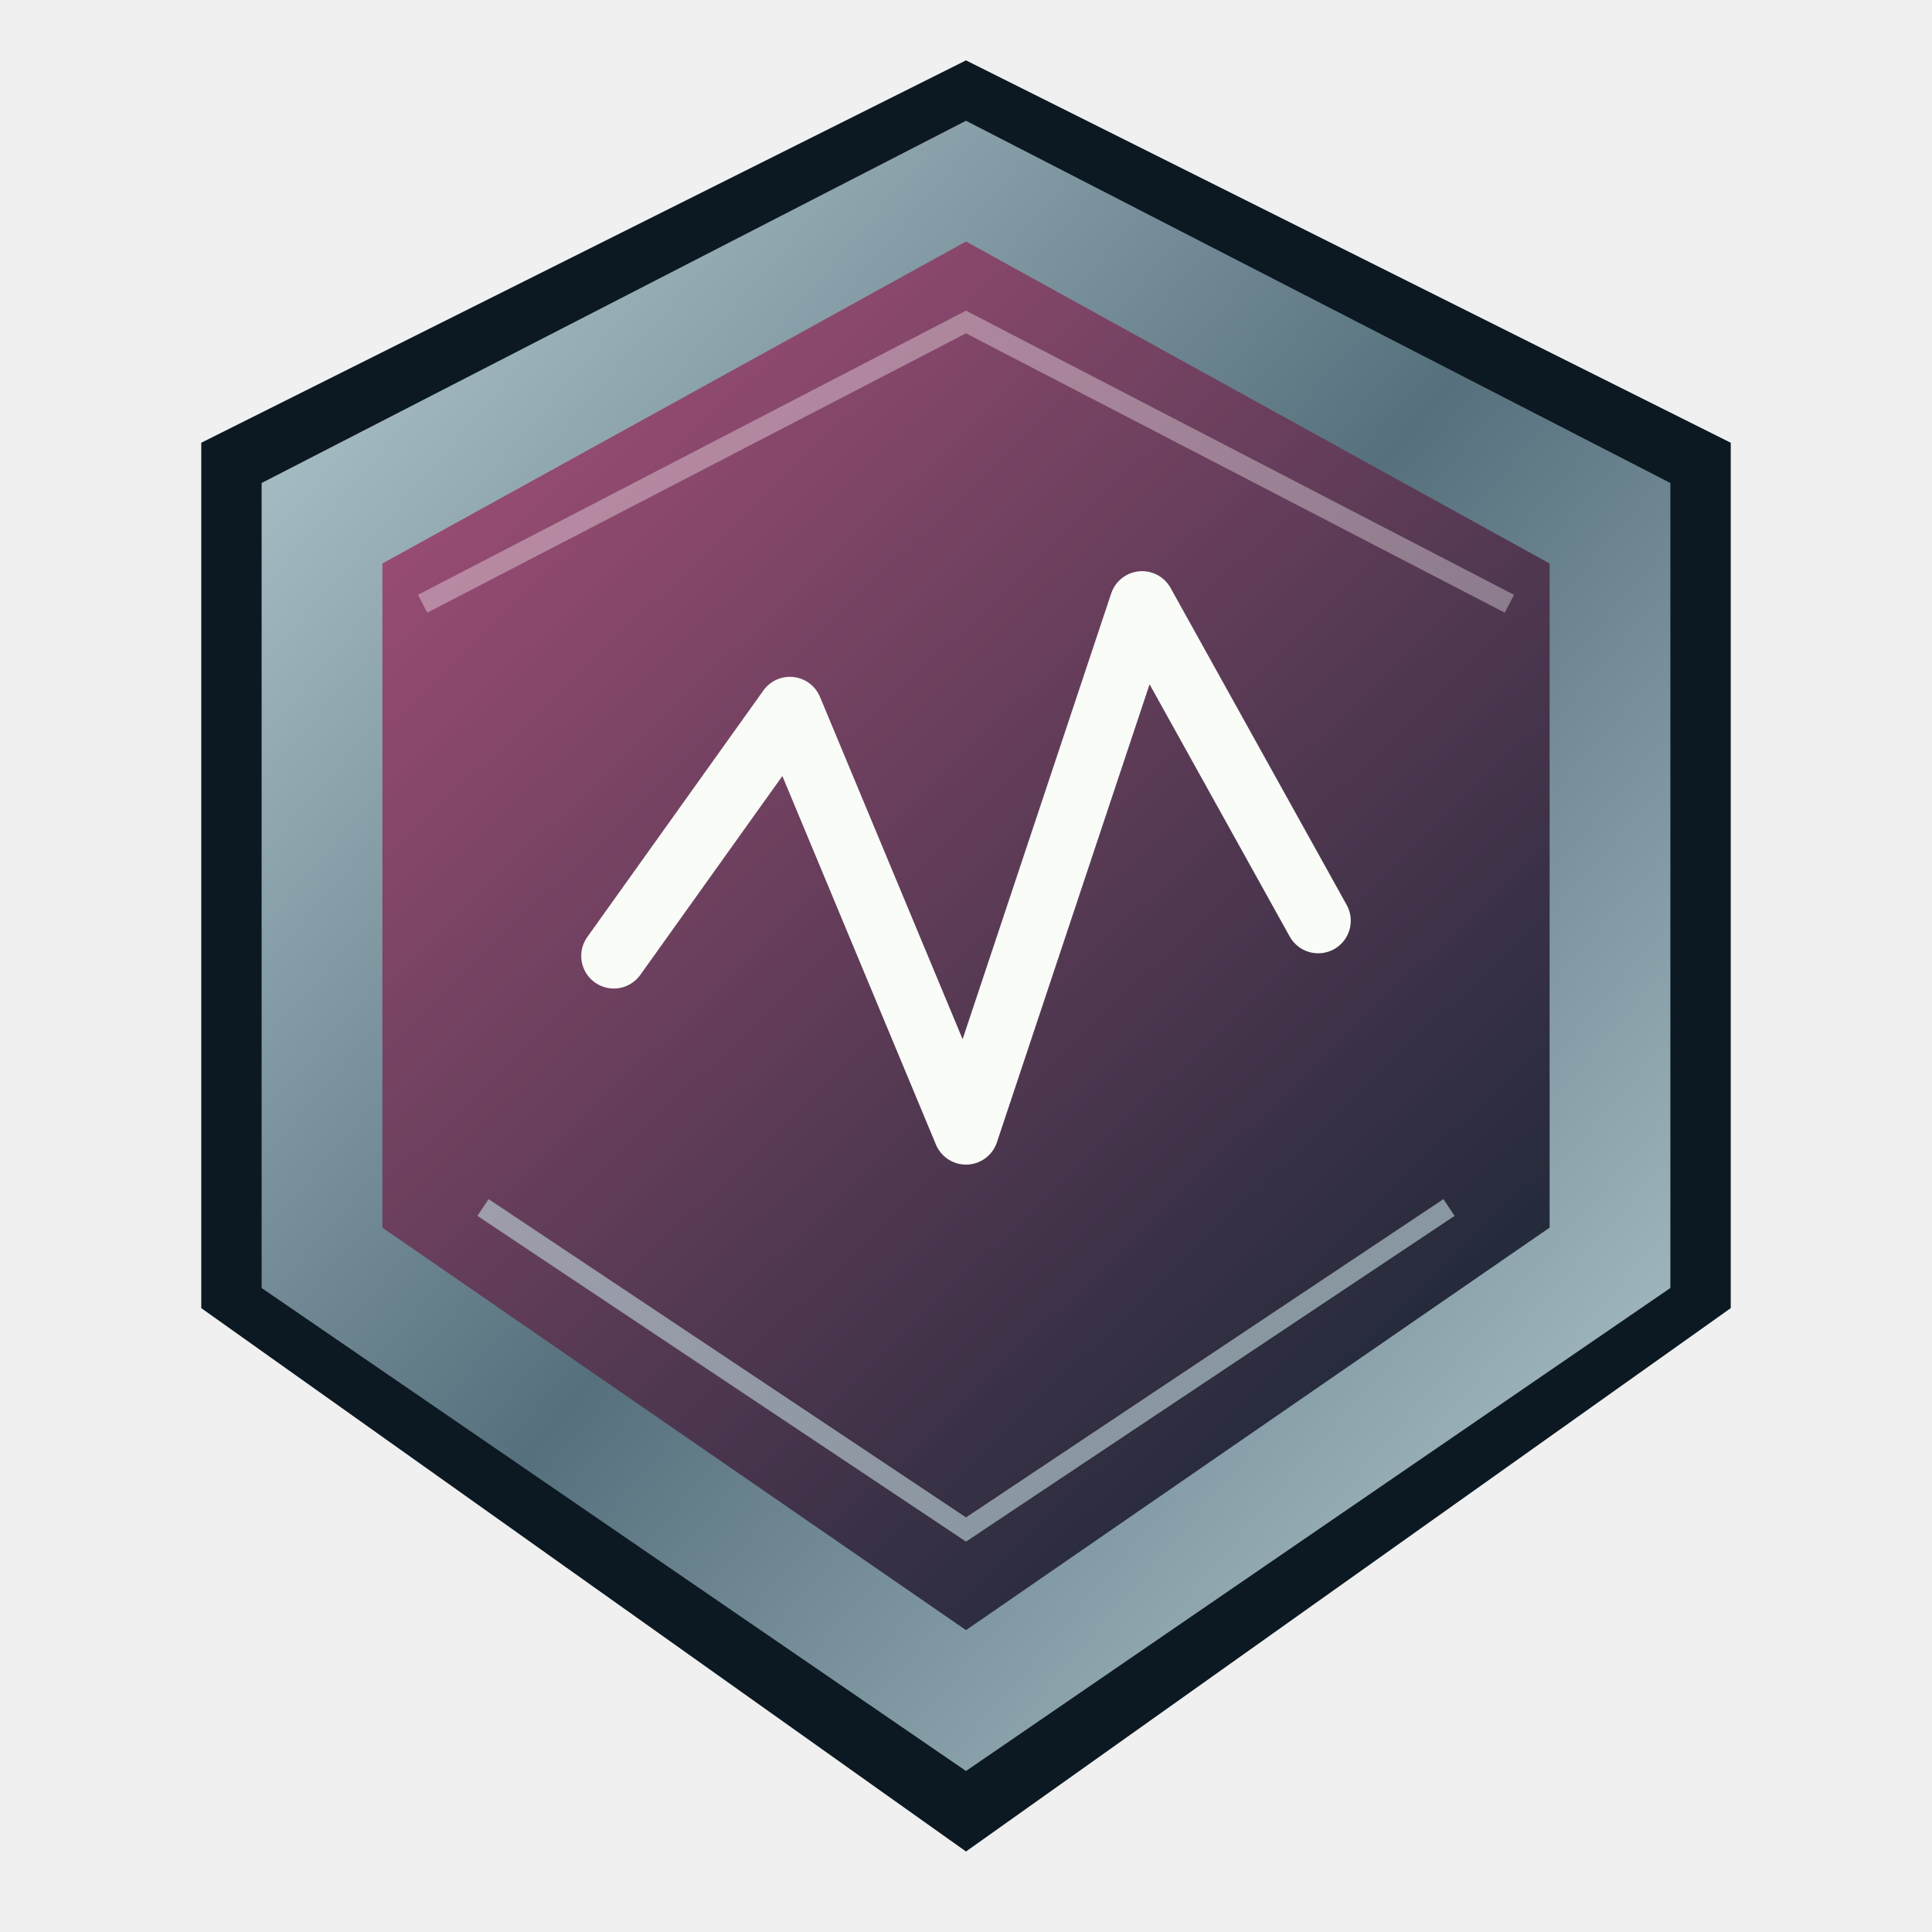
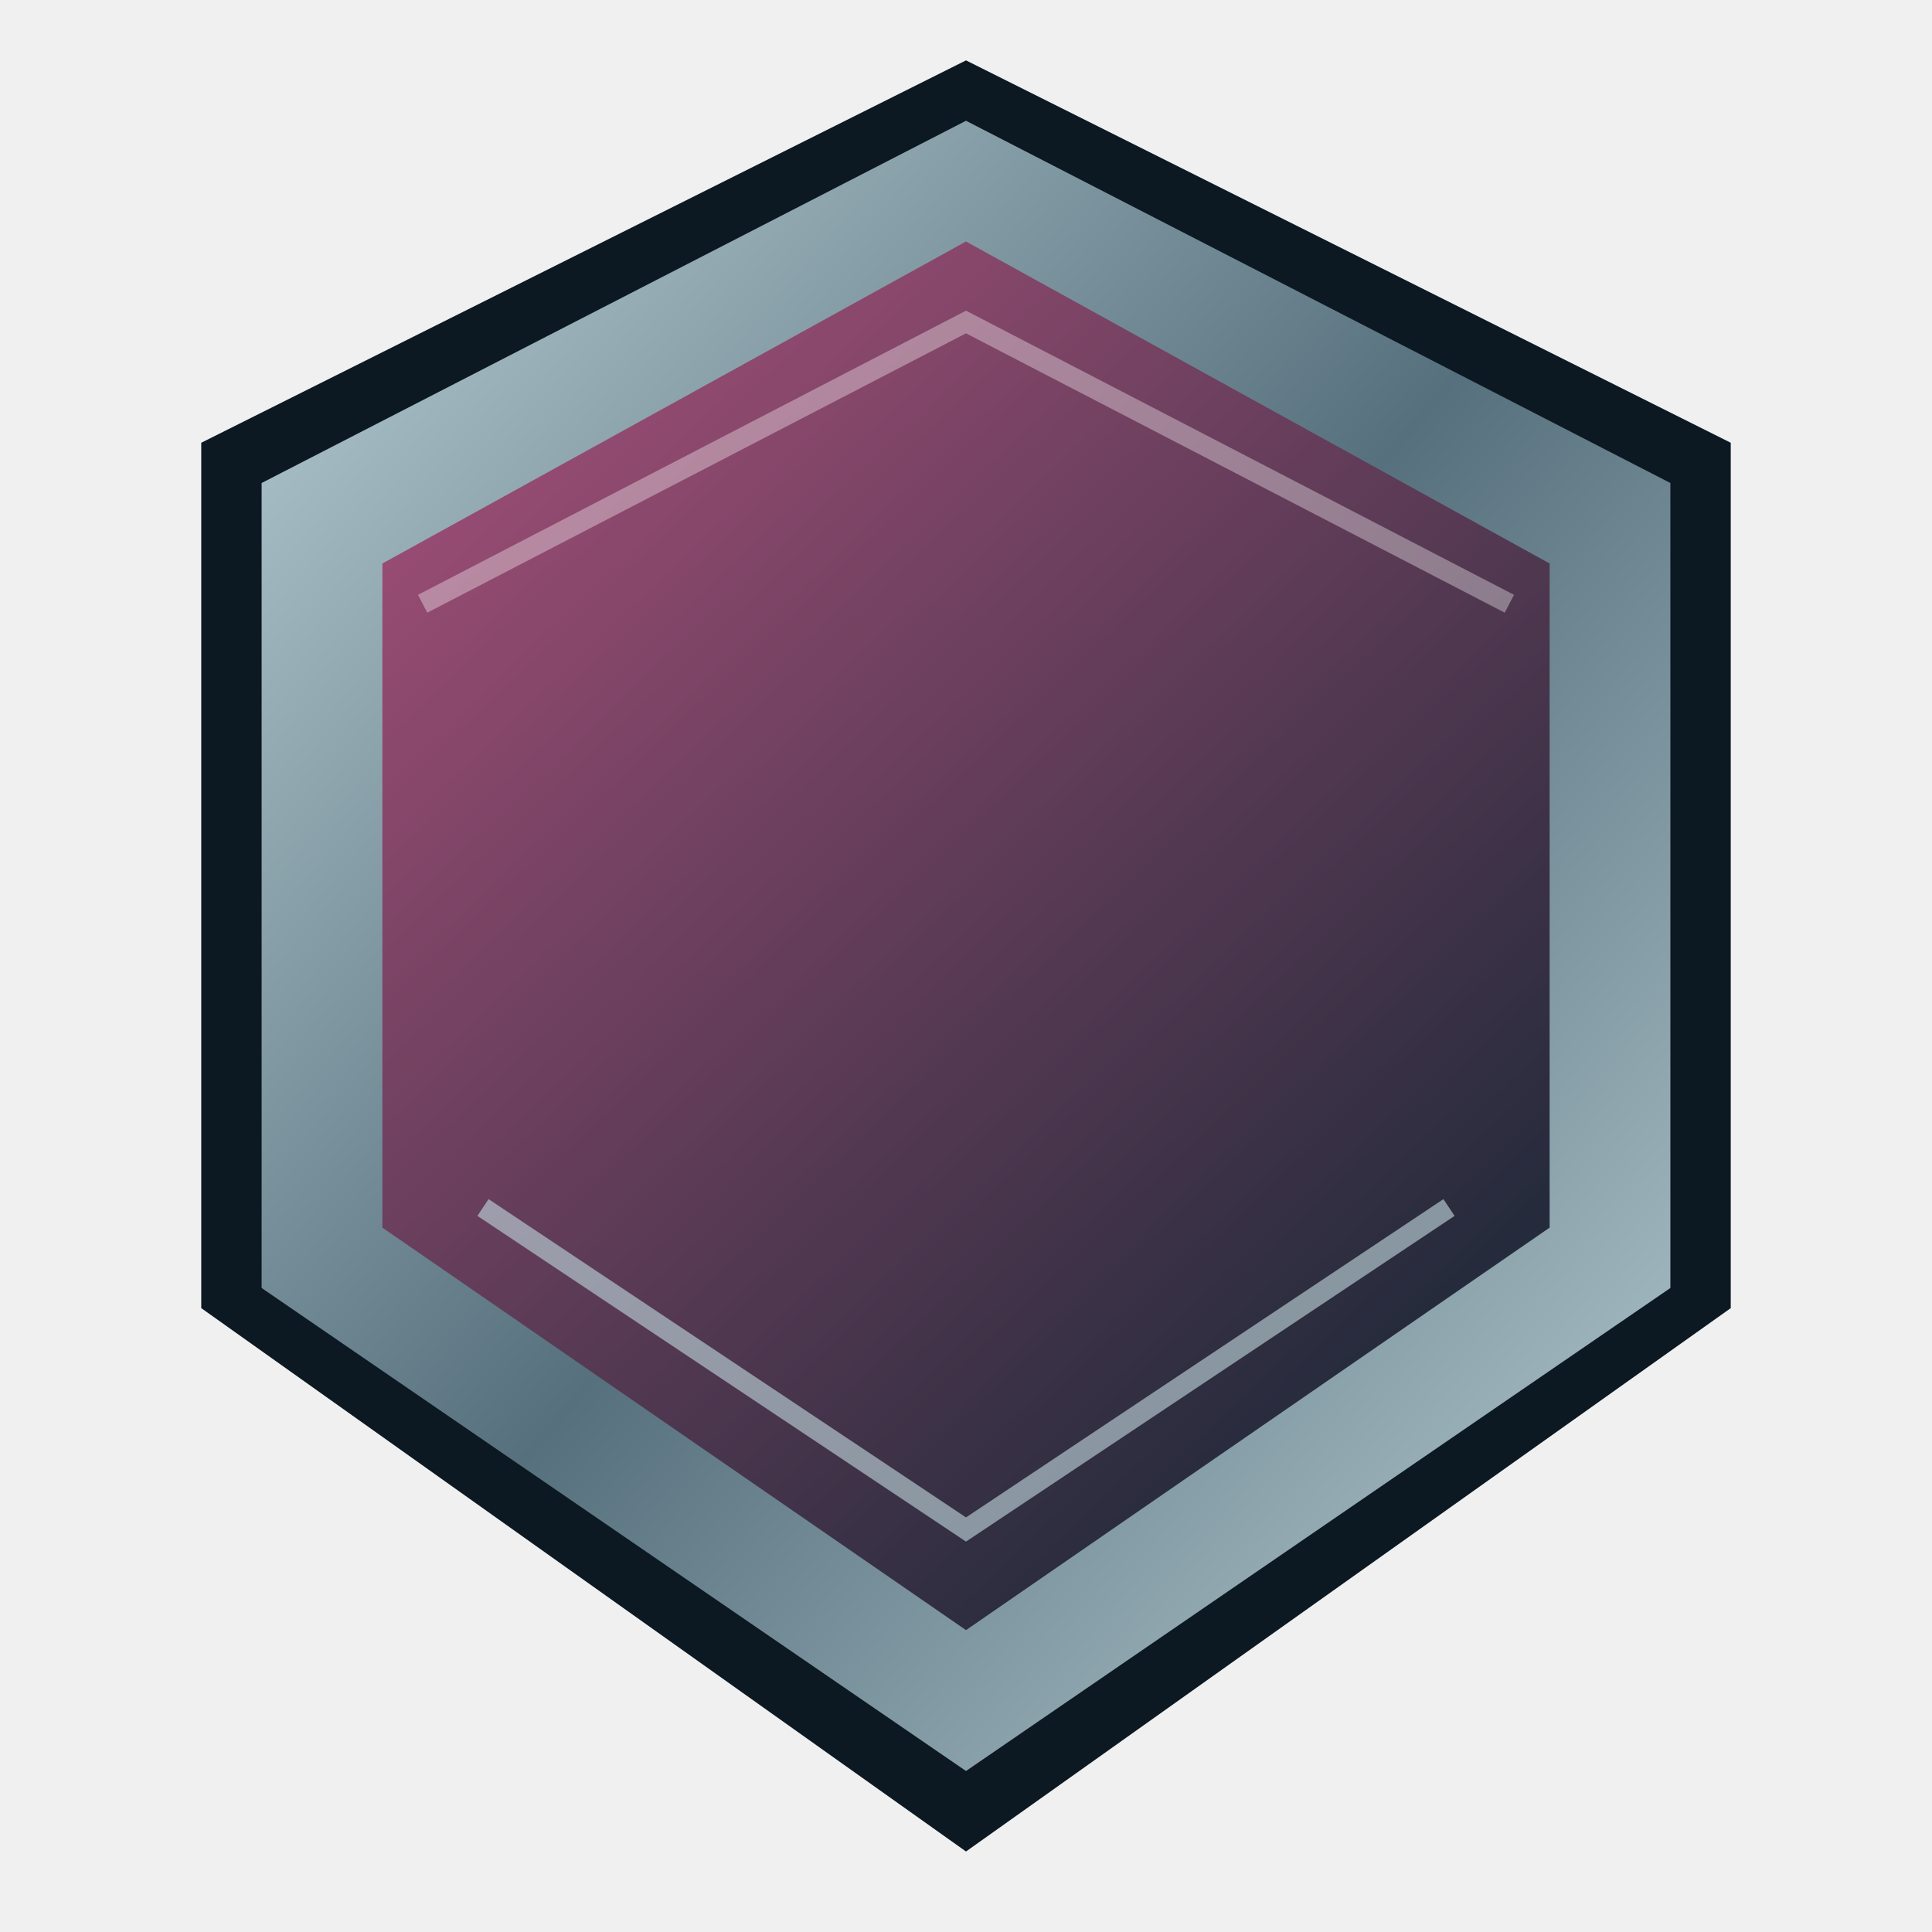
<svg xmlns="http://www.w3.org/2000/svg" viewBox="0 0 96 96">
  <defs>
    <linearGradient id="paint" x2=".8" y2="1">
      <stop stop-color="#ad527d" />
      <stop offset="1" stop-color="#172735" />
    </linearGradient>
    <linearGradient id="metal" x2="1" y2="1">
      <stop stop-color="#bacfd5" />
      <stop offset=".5" stop-color="#56707d" />
      <stop offset="1" stop-color="#bacfd5" />
    </linearGradient>
  </defs>
  <path d="M48 3 86 22 86 65 48 92 10 65 10 22Z" fill="#0c1922" />
  <path d="M48 6 83 24 83 64 48 88 13 64 13 24Z" fill="url(#metal)" />
  <path d="M48 12 77 28 77 61 48 81 19 61 19 28Z" fill="url(#paint)" />
  <path d="M21 30 48 16 75 30" fill="none" stroke="white" opacity=".35" />
  <path d="m24 60 24 16 24-16" fill="none" stroke="#bacfd5" opacity=".65" />
-   <g transform="translate(27 23) scale(1.75)" fill="none" stroke="#f9fcf7" stroke-width="1.85" stroke-linecap="round" stroke-linejoin="round">
-     <path d="m2 14 5-7 5 12 5-15 5 9" />
-   </g>
</svg>
